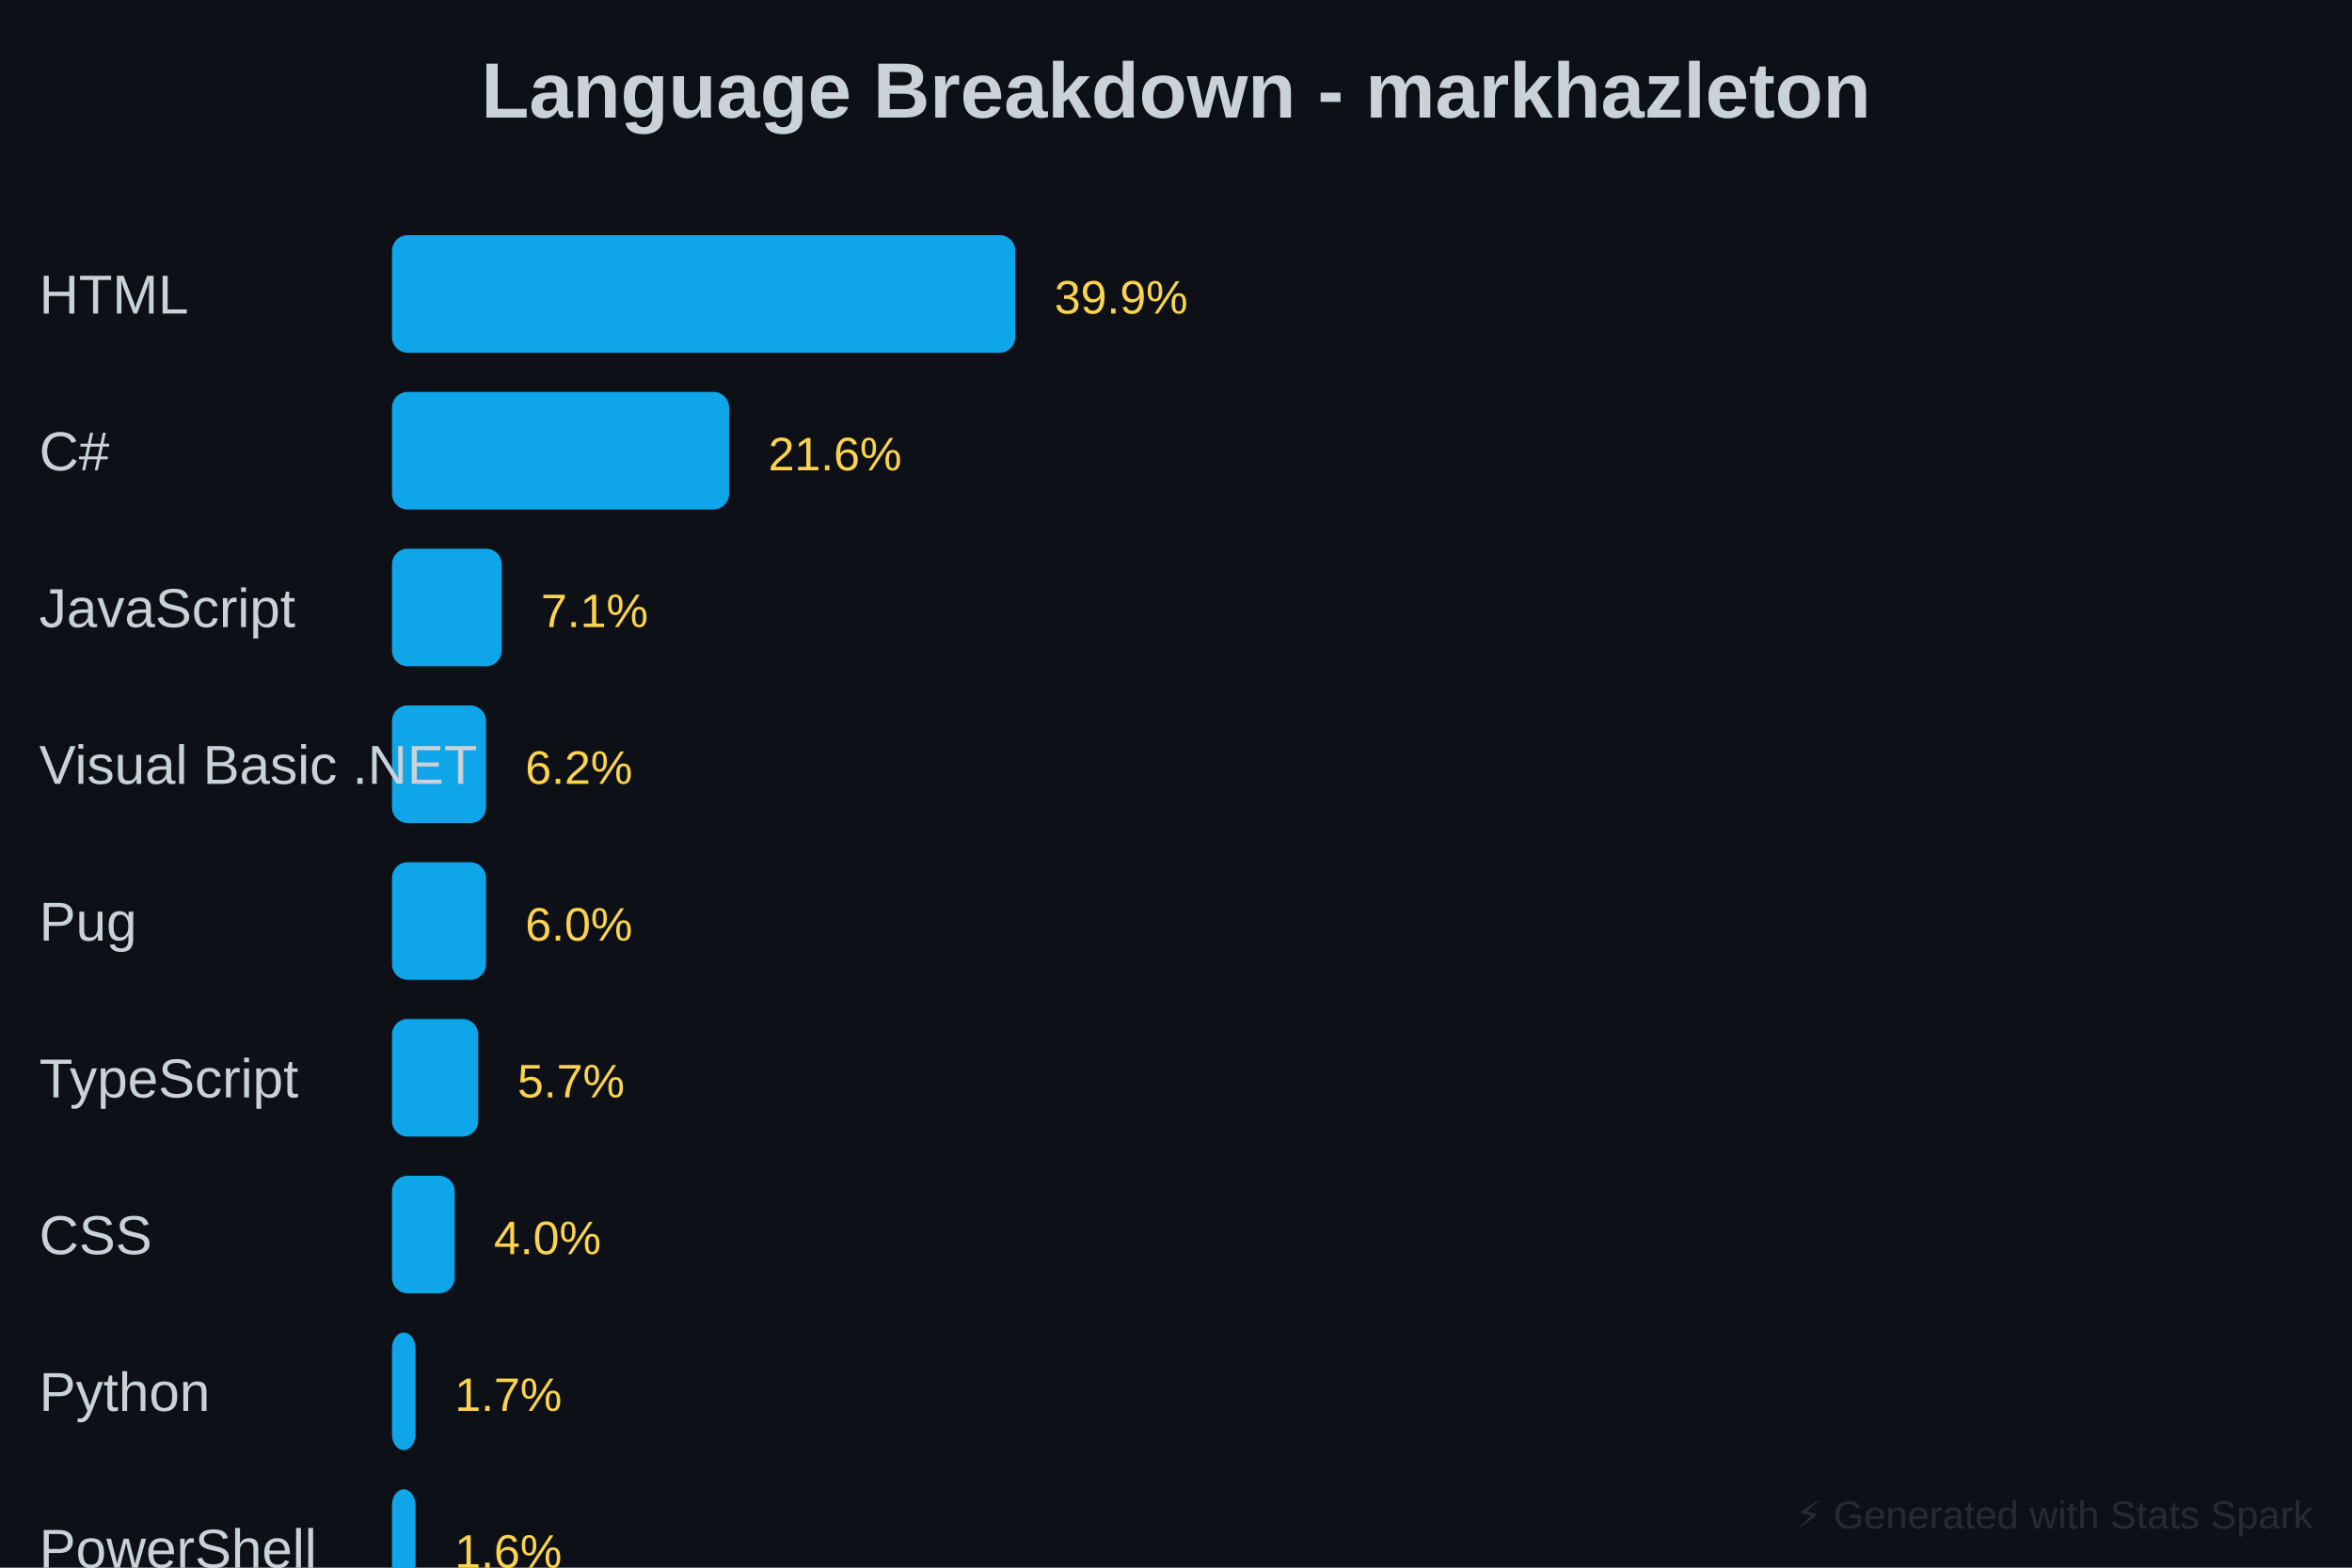
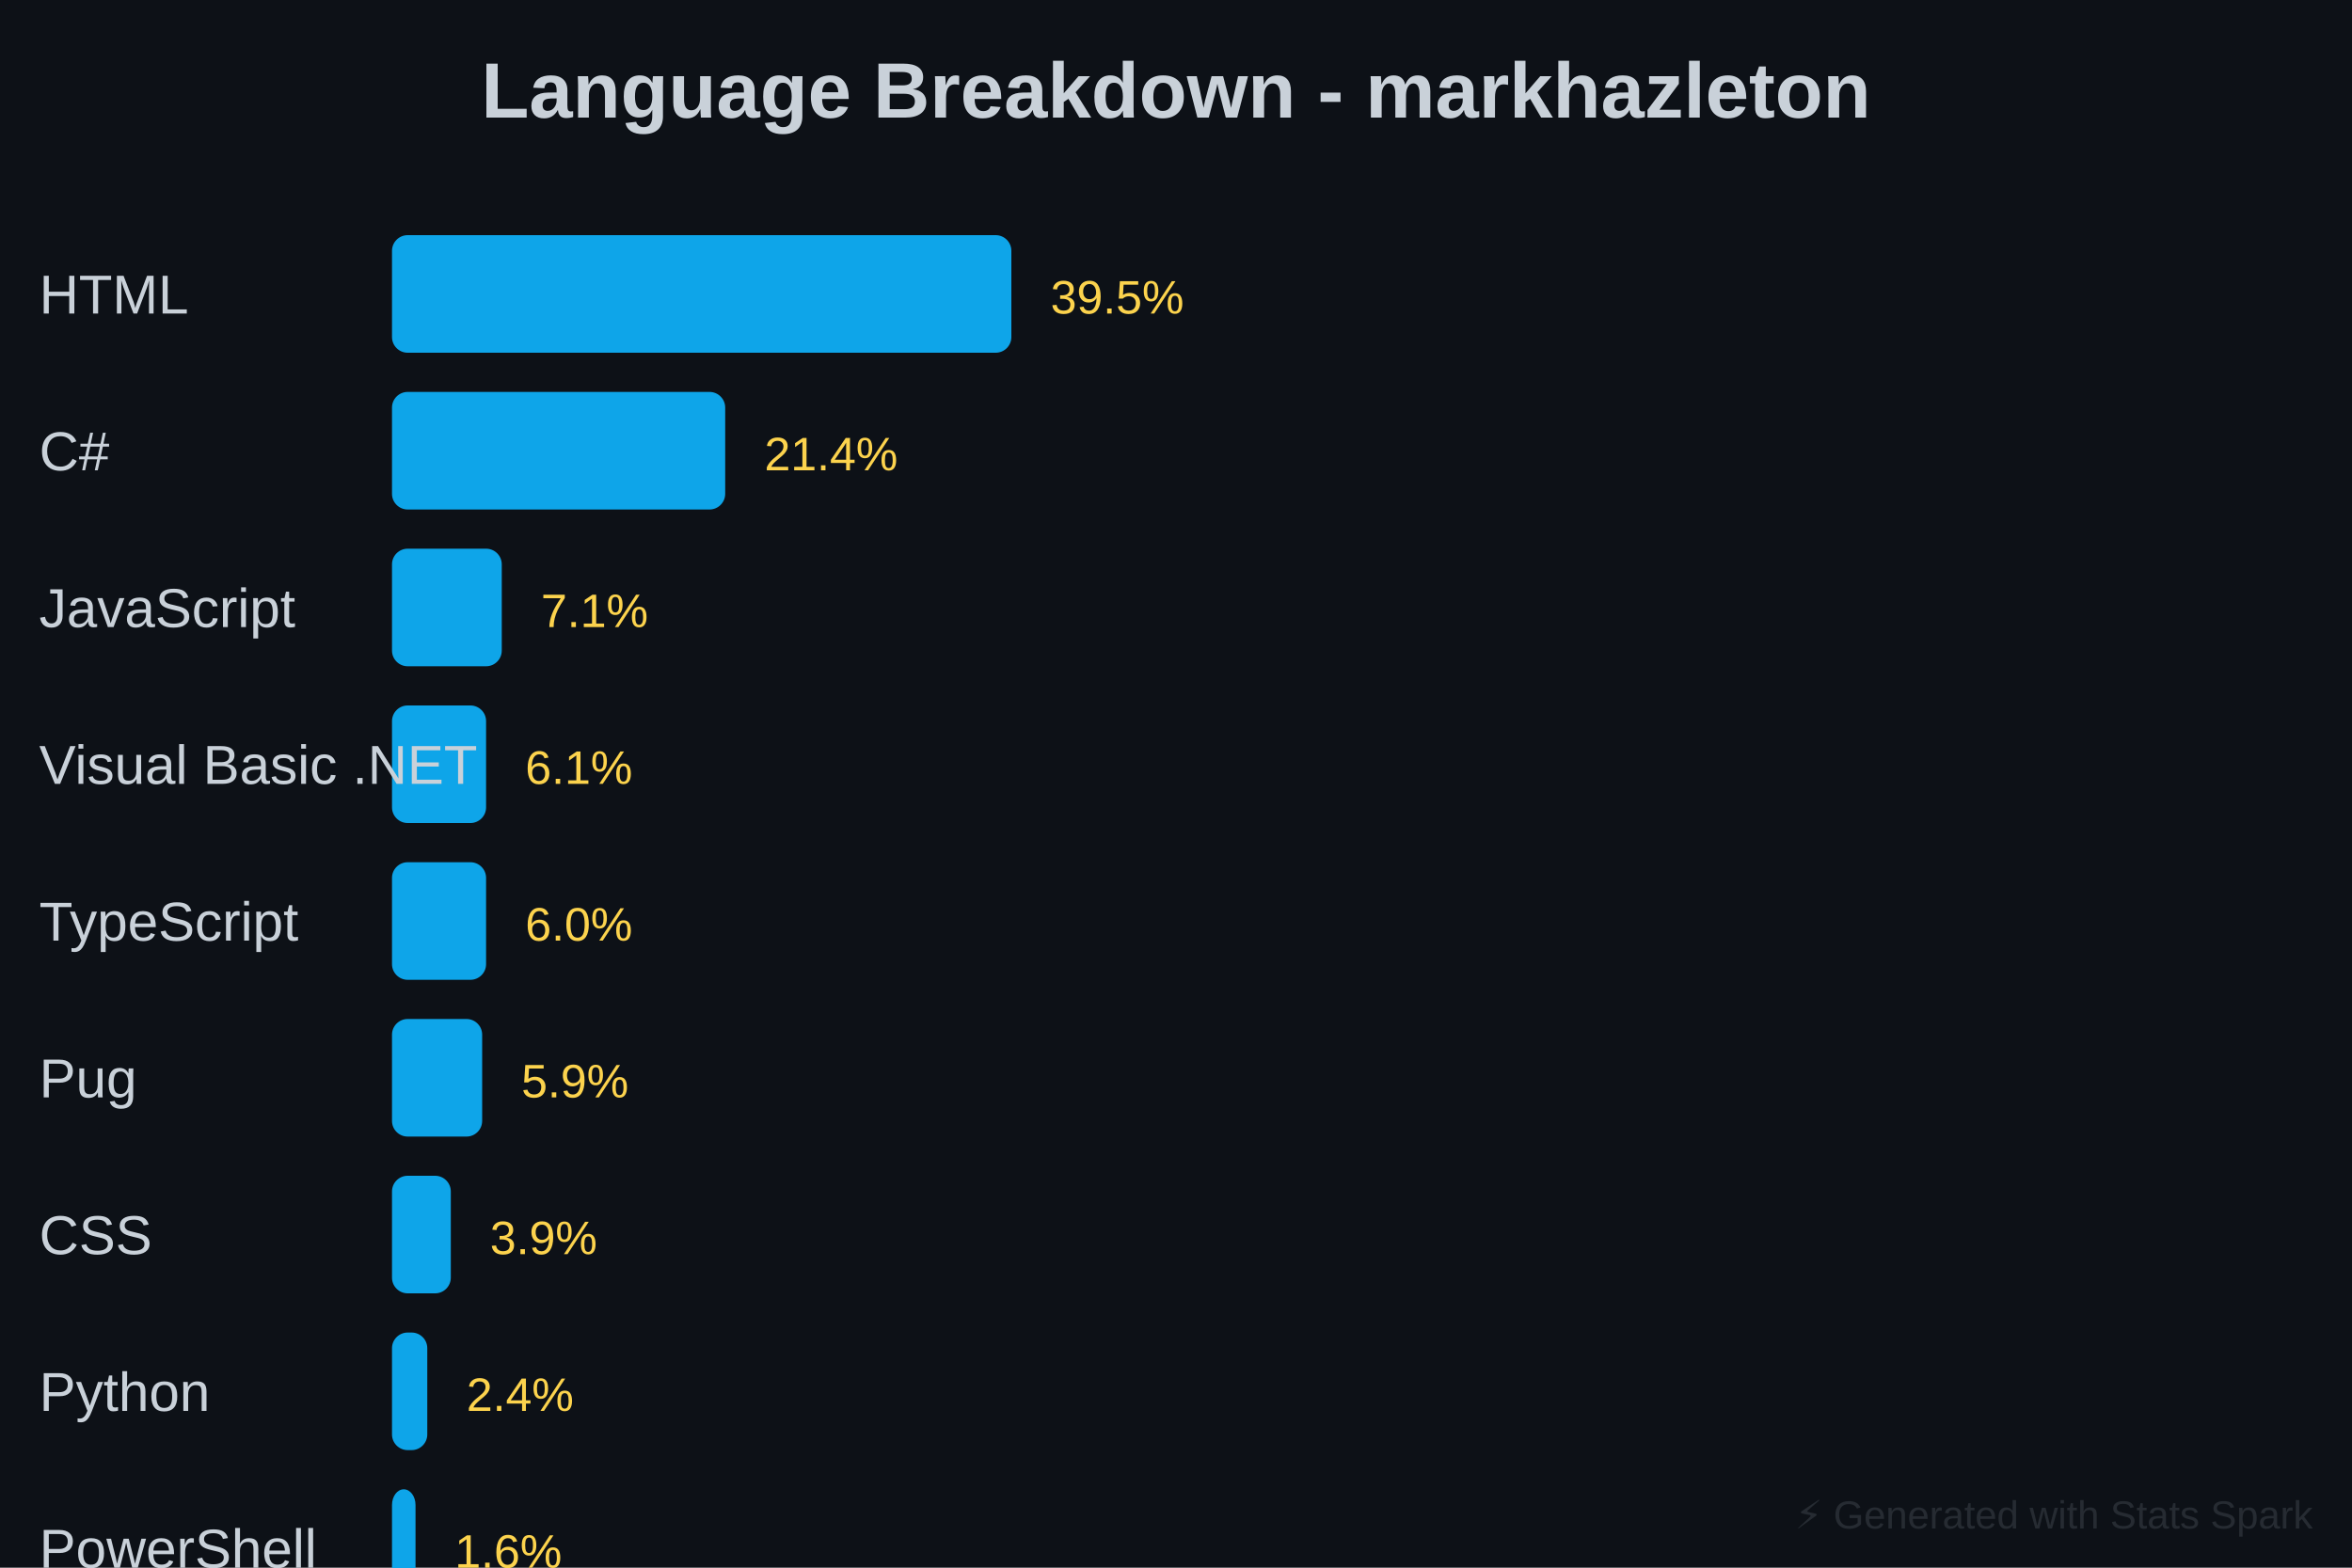
<svg xmlns="http://www.w3.org/2000/svg" baseProfile="full" height="400" version="1.1" width="600">
  <defs />
  <rect fill="#0D1117" height="400" width="600" x="0" y="0" />
  <text fill="#C9D1D9" font-family="Arial, sans-serif" font-size="20px" font-weight="bold" text-anchor="middle" x="300" y="30">Language Breakdown - markhazleton</text>
-   <rect fill="#0EA5E9" height="30" rx="4" width="159" x="100" y="60" />
+   <rect fill="#0EA5E9" height="30" rx="4" width="158" x="100" y="60" />
  <text fill="#C9D1D9" font-family="Arial, sans-serif" font-size="14px" x="10" y="80">HTML</text>
-   <text fill="#FCD34D" font-family="Arial, sans-serif" font-size="12px" x="269" y="80">39.9%</text>
-   <rect fill="#0EA5E9" height="30" rx="4" width="86" x="100" y="100" />
+   <text fill="#FCD34D" font-family="Arial, sans-serif" font-size="12px" x="268" y="80">39.5%</text>
+   <rect fill="#0EA5E9" height="30" rx="4" width="85" x="100" y="100" />
  <text fill="#C9D1D9" font-family="Arial, sans-serif" font-size="14px" x="10" y="120">C#</text>
-   <text fill="#FCD34D" font-family="Arial, sans-serif" font-size="12px" x="196" y="120">21.6%</text>
+   <text fill="#FCD34D" font-family="Arial, sans-serif" font-size="12px" x="195" y="120">21.4%</text>
  <rect fill="#0EA5E9" height="30" rx="4" width="28" x="100" y="140" />
  <text fill="#C9D1D9" font-family="Arial, sans-serif" font-size="14px" x="10" y="160">JavaScript</text>
  <text fill="#FCD34D" font-family="Arial, sans-serif" font-size="12px" x="138" y="160">7.1%</text>
  <rect fill="#0EA5E9" height="30" rx="4" width="24" x="100" y="180" />
  <text fill="#C9D1D9" font-family="Arial, sans-serif" font-size="14px" x="10" y="200">Visual Basic .NET</text>
-   <text fill="#FCD34D" font-family="Arial, sans-serif" font-size="12px" x="134" y="200">6.2%</text>
+   <text fill="#FCD34D" font-family="Arial, sans-serif" font-size="12px" x="134" y="200">6.1%</text>
  <rect fill="#0EA5E9" height="30" rx="4" width="24" x="100" y="220" />
-   <text fill="#C9D1D9" font-family="Arial, sans-serif" font-size="14px" x="10" y="240">Pug</text>
+   <text fill="#C9D1D9" font-family="Arial, sans-serif" font-size="14px" x="10" y="240">TypeScript</text>
  <text fill="#FCD34D" font-family="Arial, sans-serif" font-size="12px" x="134" y="240">6.0%</text>
-   <rect fill="#0EA5E9" height="30" rx="4" width="22" x="100" y="260" />
-   <text fill="#C9D1D9" font-family="Arial, sans-serif" font-size="14px" x="10" y="280">TypeScript</text>
-   <text fill="#FCD34D" font-family="Arial, sans-serif" font-size="12px" x="132" y="280">5.7%</text>
-   <rect fill="#0EA5E9" height="30" rx="4" width="16" x="100" y="300" />
+   <rect fill="#0EA5E9" height="30" rx="4" width="23" x="100" y="260" />
+   <text fill="#C9D1D9" font-family="Arial, sans-serif" font-size="14px" x="10" y="280">Pug</text>
+   <text fill="#FCD34D" font-family="Arial, sans-serif" font-size="12px" x="133" y="280">5.9%</text>
+   <rect fill="#0EA5E9" height="30" rx="4" width="15" x="100" y="300" />
  <text fill="#C9D1D9" font-family="Arial, sans-serif" font-size="14px" x="10" y="320">CSS</text>
-   <text fill="#FCD34D" font-family="Arial, sans-serif" font-size="12px" x="126" y="320">4.0%</text>
-   <rect fill="#0EA5E9" height="30" rx="4" width="6" x="100" y="340" />
+   <text fill="#FCD34D" font-family="Arial, sans-serif" font-size="12px" x="125" y="320">3.9%</text>
+   <rect fill="#0EA5E9" height="30" rx="4" width="9" x="100" y="340" />
  <text fill="#C9D1D9" font-family="Arial, sans-serif" font-size="14px" x="10" y="360">Python</text>
-   <text fill="#FCD34D" font-family="Arial, sans-serif" font-size="12px" x="116" y="360">1.7%</text>
+   <text fill="#FCD34D" font-family="Arial, sans-serif" font-size="12px" x="119" y="360">2.4%</text>
  <rect fill="#0EA5E9" height="30" rx="4" width="6" x="100" y="380" />
  <text fill="#C9D1D9" font-family="Arial, sans-serif" font-size="14px" x="10" y="400">PowerShell</text>
  <text fill="#FCD34D" font-family="Arial, sans-serif" font-size="12px" x="116" y="400">1.6%</text>
-   <rect fill="#0EA5E9" height="30" rx="4" width="24" x="100" y="420" />
+   <rect fill="#0EA5E9" height="30" rx="4" width="23" x="100" y="420" />
  <text fill="#C9D1D9" font-family="Arial, sans-serif" font-size="14px" x="10" y="440">Other</text>
-   <text fill="#FCD34D" font-family="Arial, sans-serif" font-size="12px" x="134" y="440">6.1%</text>
+   <text fill="#FCD34D" font-family="Arial, sans-serif" font-size="12px" x="133" y="440">5.9%</text>
  <text fill="#30363D" font-family="Arial, sans-serif" font-size="10px" opacity="0.7" text-anchor="end" x="590" y="390">⚡ Generated with Stats Spark</text>
</svg>
